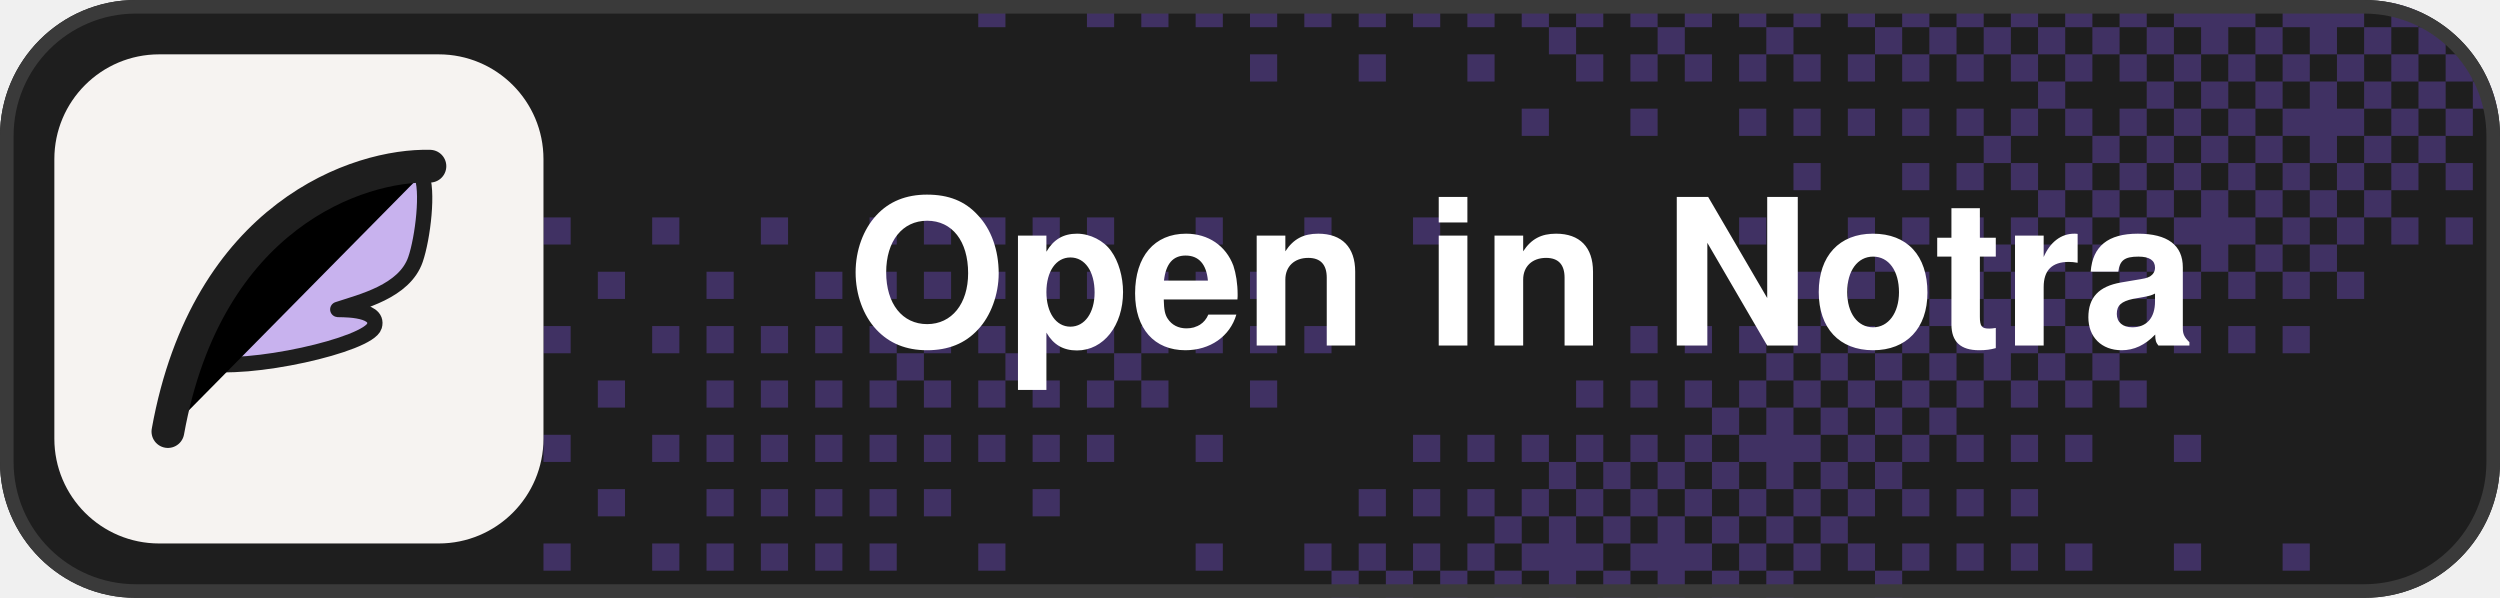
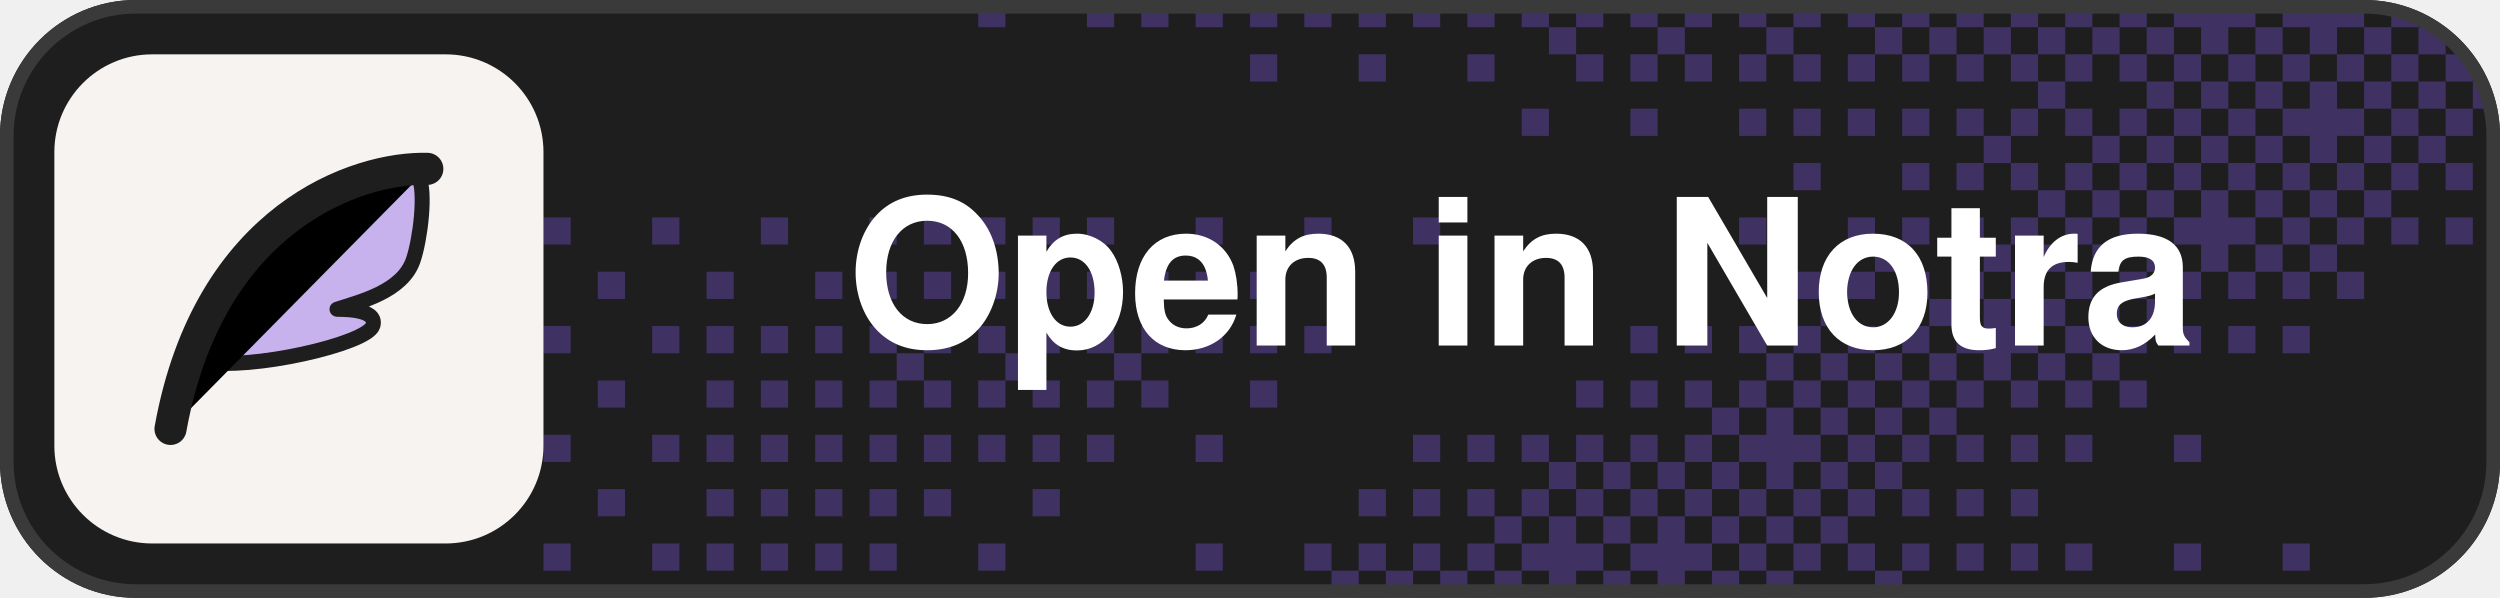
<svg xmlns="http://www.w3.org/2000/svg" width="184" height="44" viewBox="0 0 184 44" role="img" aria-label="Open in Notra">
  <defs>
    <clipPath id="c">
      <rect x="0" y="0" width="184" height="44" rx="10" />
    </clipPath>
  </defs>
  <rect x="0" y="0" width="184" height="44" rx="10" fill="#1e1e1e" />
  <path clip-path="url(#c)" fill="#8b5cf6" fill-opacity="0.32" d="M72 0h2v2h-2zM80 0h2v2h-2zM84 0h2v2h-2zM88 0h2v2h-2zM92 0h2v2h-2zM96 0h2v2h-2zM100 0h2v2h-2zM104 0h2v2h-2zM108 0h2v2h-2zM112 0h2v2h-2zM116 0h2v2h-2zM120 0h2v2h-2zM124 0h2v2h-2zM128 0h2v2h-2zM132 0h2v2h-2zM136 0h2v2h-2zM140 0h2v2h-2zM144 0h2v2h-2zM148 0h2v2h-2zM152 0h2v2h-2zM156 0h2v2h-2zM160 0h2v2h-2zM162 0h2v2h-2zM164 0h2v2h-2zM168 0h2v2h-2zM170 0h2v2h-2zM172 0h2v2h-2zM176 0h2v2h-2zM180 0h2v2h-2zM114 2h2v2h-2zM122 2h2v2h-2zM130 2h2v2h-2zM138 2h2v2h-2zM142 2h2v2h-2zM146 2h2v2h-2zM150 2h2v2h-2zM154 2h2v2h-2zM158 2h2v2h-2zM162 2h2v2h-2zM166 2h2v2h-2zM170 2h2v2h-2zM174 2h2v2h-2zM178 2h2v2h-2zM182 2h2v2h-2zM92 4h2v2h-2zM100 4h2v2h-2zM108 4h2v2h-2zM116 4h2v2h-2zM120 4h2v2h-2zM124 4h2v2h-2zM128 4h2v2h-2zM132 4h2v2h-2zM136 4h2v2h-2zM140 4h2v2h-2zM144 4h2v2h-2zM148 4h2v2h-2zM152 4h2v2h-2zM156 4h2v2h-2zM160 4h2v2h-2zM164 4h2v2h-2zM168 4h2v2h-2zM172 4h2v2h-2zM176 4h2v2h-2zM180 4h2v2h-2zM150 6h2v2h-2zM158 6h2v2h-2zM162 6h2v2h-2zM166 6h2v2h-2zM170 6h2v2h-2zM174 6h2v2h-2zM178 6h2v2h-2zM182 6h2v2h-2zM112 8h2v2h-2zM120 8h2v2h-2zM128 8h2v2h-2zM132 8h2v2h-2zM136 8h2v2h-2zM140 8h2v2h-2zM144 8h2v2h-2zM148 8h2v2h-2zM152 8h2v2h-2zM156 8h2v2h-2zM160 8h2v2h-2zM164 8h2v2h-2zM168 8h2v2h-2zM170 8h2v2h-2zM172 8h2v2h-2zM176 8h2v2h-2zM180 8h2v2h-2zM146 10h2v2h-2zM154 10h2v2h-2zM158 10h2v2h-2zM162 10h2v2h-2zM166 10h2v2h-2zM170 10h2v2h-2zM174 10h2v2h-2zM178 10h2v2h-2zM132 12h2v2h-2zM140 12h2v2h-2zM144 12h2v2h-2zM148 12h2v2h-2zM152 12h2v2h-2zM156 12h2v2h-2zM160 12h2v2h-2zM164 12h2v2h-2zM168 12h2v2h-2zM172 12h2v2h-2zM176 12h2v2h-2zM180 12h2v2h-2zM150 14h2v2h-2zM154 14h2v2h-2zM158 14h2v2h-2zM162 14h2v2h-2zM166 14h2v2h-2zM170 14h2v2h-2zM174 14h2v2h-2zM40 16h2v2h-2zM48 16h2v2h-2zM56 16h2v2h-2zM64 16h2v2h-2zM68 16h2v2h-2zM72 16h2v2h-2zM76 16h2v2h-2zM80 16h2v2h-2zM88 16h2v2h-2zM96 16h2v2h-2zM104 16h2v2h-2zM128 16h2v2h-2zM136 16h2v2h-2zM140 16h2v2h-2zM144 16h2v2h-2zM148 16h2v2h-2zM152 16h2v2h-2zM156 16h2v2h-2zM160 16h2v2h-2zM162 16h2v2h-2zM164 16h2v2h-2zM168 16h2v2h-2zM172 16h2v2h-2zM176 16h2v2h-2zM180 16h2v2h-2zM138 18h2v2h-2zM146 18h2v2h-2zM150 18h2v2h-2zM154 18h2v2h-2zM158 18h2v2h-2zM162 18h2v2h-2zM166 18h2v2h-2zM170 18h2v2h-2zM44 20h2v2h-2zM52 20h2v2h-2zM60 20h2v2h-2zM64 20h2v2h-2zM68 20h2v2h-2zM72 20h2v2h-2zM76 20h2v2h-2zM80 20h2v2h-2zM84 20h2v2h-2zM88 20h2v2h-2zM92 20h2v2h-2zM132 20h2v2h-2zM136 20h2v2h-2zM140 20h2v2h-2zM144 20h2v2h-2zM148 20h2v2h-2zM152 20h2v2h-2zM156 20h2v2h-2zM160 20h2v2h-2zM164 20h2v2h-2zM168 20h2v2h-2zM172 20h2v2h-2zM134 22h2v2h-2zM142 22h2v2h-2zM146 22h2v2h-2zM150 22h2v2h-2zM154 22h2v2h-2zM158 22h2v2h-2zM40 24h2v2h-2zM48 24h2v2h-2zM52 24h2v2h-2zM56 24h2v2h-2zM60 24h2v2h-2zM64 24h2v2h-2zM68 24h2v2h-2zM72 24h2v2h-2zM76 24h2v2h-2zM80 24h2v2h-2zM84 24h2v2h-2zM88 24h2v2h-2zM92 24h2v2h-2zM96 24h2v2h-2zM120 24h2v2h-2zM124 24h2v2h-2zM128 24h2v2h-2zM132 24h2v2h-2zM136 24h2v2h-2zM140 24h2v2h-2zM144 24h2v2h-2zM146 24h2v2h-2zM148 24h2v2h-2zM152 24h2v2h-2zM156 24h2v2h-2zM160 24h2v2h-2zM164 24h2v2h-2zM168 24h2v2h-2zM66 26h2v2h-2zM74 26h2v2h-2zM82 26h2v2h-2zM130 26h2v2h-2zM134 26h2v2h-2zM138 26h2v2h-2zM142 26h2v2h-2zM146 26h2v2h-2zM150 26h2v2h-2zM154 26h2v2h-2zM44 28h2v2h-2zM52 28h2v2h-2zM56 28h2v2h-2zM60 28h2v2h-2zM64 28h2v2h-2zM68 28h2v2h-2zM72 28h2v2h-2zM76 28h2v2h-2zM80 28h2v2h-2zM84 28h2v2h-2zM92 28h2v2h-2zM116 28h2v2h-2zM120 28h2v2h-2zM124 28h2v2h-2zM128 28h2v2h-2zM132 28h2v2h-2zM136 28h2v2h-2zM140 28h2v2h-2zM144 28h2v2h-2zM148 28h2v2h-2zM152 28h2v2h-2zM156 28h2v2h-2zM126 30h2v2h-2zM130 30h2v2h-2zM134 30h2v2h-2zM138 30h2v2h-2zM142 30h2v2h-2zM40 32h2v2h-2zM48 32h2v2h-2zM52 32h2v2h-2zM56 32h2v2h-2zM60 32h2v2h-2zM64 32h2v2h-2zM68 32h2v2h-2zM72 32h2v2h-2zM76 32h2v2h-2zM80 32h2v2h-2zM88 32h2v2h-2zM104 32h2v2h-2zM108 32h2v2h-2zM112 32h2v2h-2zM116 32h2v2h-2zM120 32h2v2h-2zM124 32h2v2h-2zM128 32h2v2h-2zM130 32h2v2h-2zM132 32h2v2h-2zM136 32h2v2h-2zM140 32h2v2h-2zM144 32h2v2h-2zM148 32h2v2h-2zM152 32h2v2h-2zM160 32h2v2h-2zM114 34h2v2h-2zM118 34h2v2h-2zM122 34h2v2h-2zM126 34h2v2h-2zM130 34h2v2h-2zM134 34h2v2h-2zM138 34h2v2h-2zM44 36h2v2h-2zM52 36h2v2h-2zM56 36h2v2h-2zM60 36h2v2h-2zM64 36h2v2h-2zM68 36h2v2h-2zM76 36h2v2h-2zM100 36h2v2h-2zM104 36h2v2h-2zM108 36h2v2h-2zM112 36h2v2h-2zM116 36h2v2h-2zM120 36h2v2h-2zM124 36h2v2h-2zM128 36h2v2h-2zM132 36h2v2h-2zM136 36h2v2h-2zM140 36h2v2h-2zM144 36h2v2h-2zM148 36h2v2h-2zM110 38h2v2h-2zM114 38h2v2h-2zM118 38h2v2h-2zM122 38h2v2h-2zM126 38h2v2h-2zM130 38h2v2h-2zM134 38h2v2h-2zM40 40h2v2h-2zM48 40h2v2h-2zM52 40h2v2h-2zM56 40h2v2h-2zM60 40h2v2h-2zM64 40h2v2h-2zM72 40h2v2h-2zM88 40h2v2h-2zM96 40h2v2h-2zM100 40h2v2h-2zM104 40h2v2h-2zM108 40h2v2h-2zM112 40h2v2h-2zM114 40h2v2h-2zM116 40h2v2h-2zM120 40h2v2h-2zM122 40h2v2h-2zM124 40h2v2h-2zM128 40h2v2h-2zM132 40h2v2h-2zM136 40h2v2h-2zM140 40h2v2h-2zM144 40h2v2h-2zM148 40h2v2h-2zM152 40h2v2h-2zM160 40h2v2h-2zM168 40h2v2h-2zM98 42h2v2h-2zM102 42h2v2h-2zM106 42h2v2h-2zM110 42h2v2h-2zM114 42h2v2h-2zM118 42h2v2h-2zM122 42h2v2h-2zM126 42h2v2h-2zM130 42h2v2h-2zM138 42h2v2h-2z" />
  <rect x="0.5" y="0.5" width="183" height="43" rx="9.5" fill="none" stroke="#3a3a3a" />
-   <g transform="translate(4 4) scale(0.12857)">
-     <rect width="280" height="280" rx="60" fill="#f6f3f1" />
-     <g transform="translate(40 40) scale(0.25)">
+   <svg x="4" y="4" width="36" height="36" viewBox="0 0 800 800">
+     <rect width="800" height="800" rx="160" fill="#f6f3f1" />
+     <g transform="translate(120 120) scale(0.7)">
      <path d="M572.881 462.223c-12.712 43.22-290.678 105.932-394.068 83.898l-48.305-10.169 48.305-78.814 68.644-104.237 73.729-106.78 251.695-127.119 78.814-22.881 17.796 17.796h10.17c17.796 35.593 3.945 147.458-12.712 195.763-25.424 73.729-124.576 96.61-177.966 114.407-4.064 1.355 96.61-5.085 83.898 38.136Z" fill="#c8b2ee" stroke="#1e1e1e" stroke-width="35" stroke-linecap="round" />
      <path d="M700 96.111c-162.712-4.237-510.508 111.356-600 607.627" stroke="#1e1e1e" stroke-width="75" stroke-linecap="round" />
    </g>
-   </g>
+   </svg>
  <text x="112" y="22" text-anchor="middle" dominant-baseline="central" font-family="-apple-system, BlinkMacSystemFont, 'Segoe UI', Helvetica, Arial, sans-serif" font-size="15" font-weight="600" fill="#ffffff">Open in Notra</text>
</svg>
